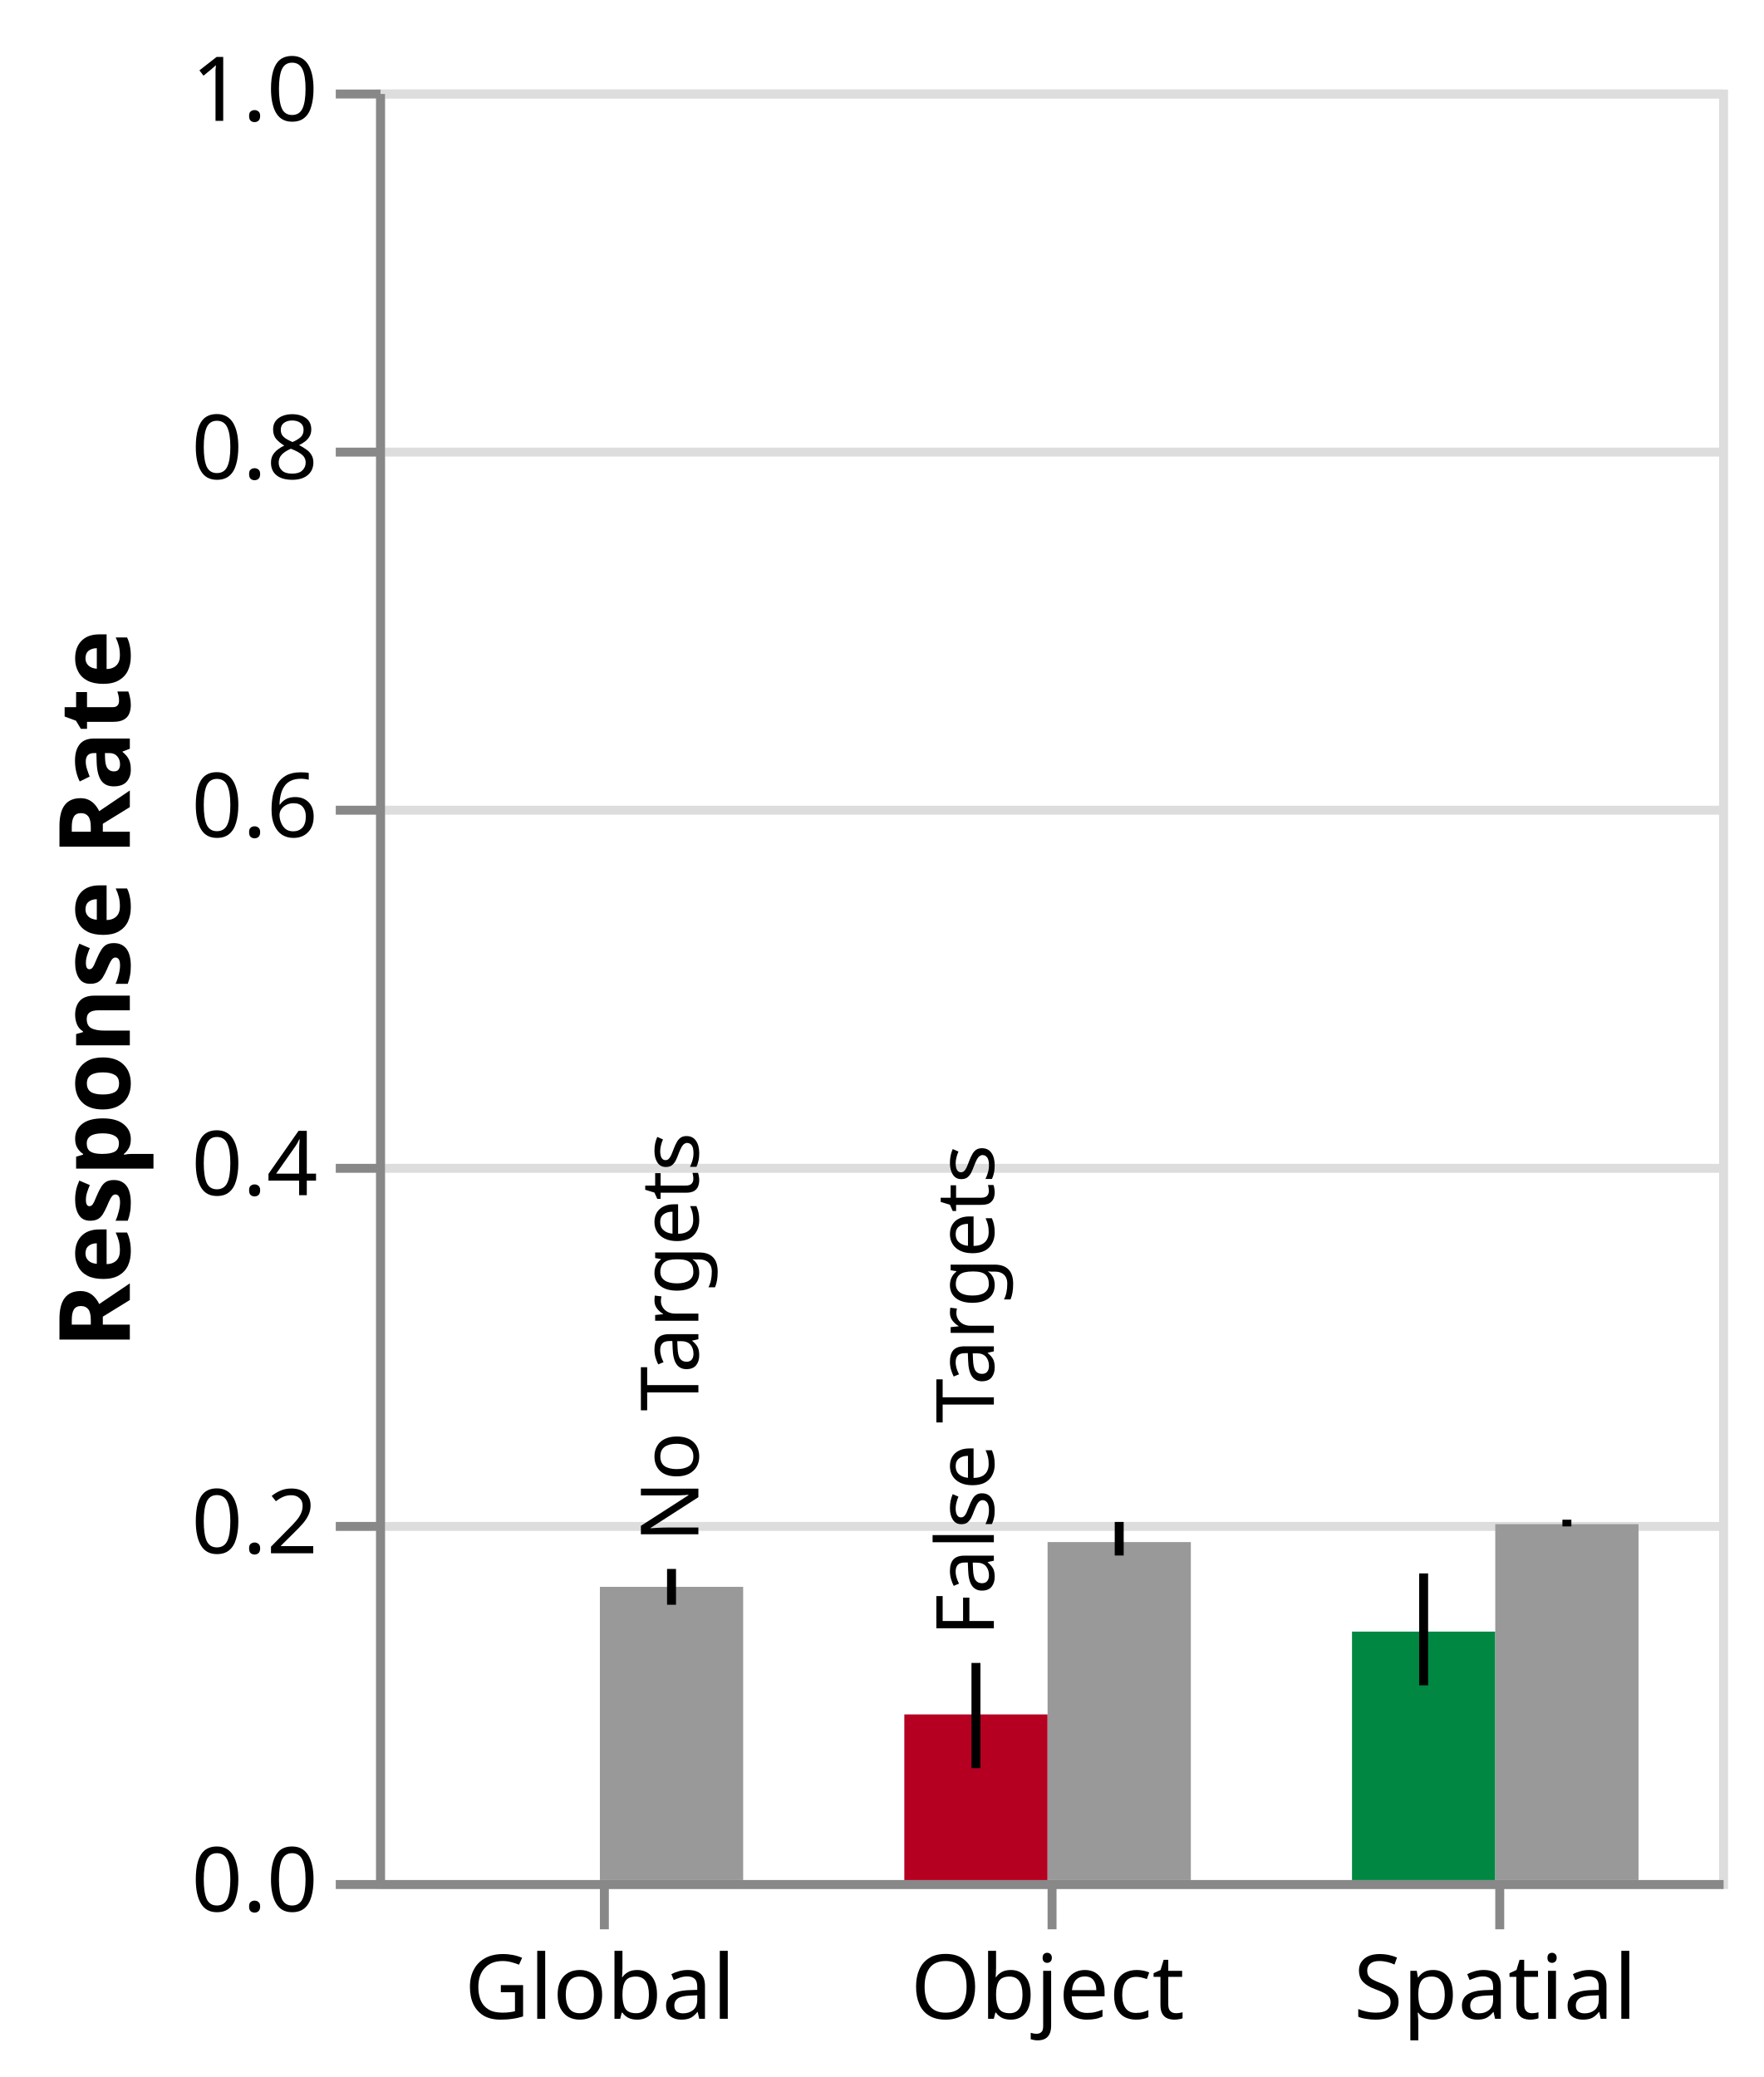
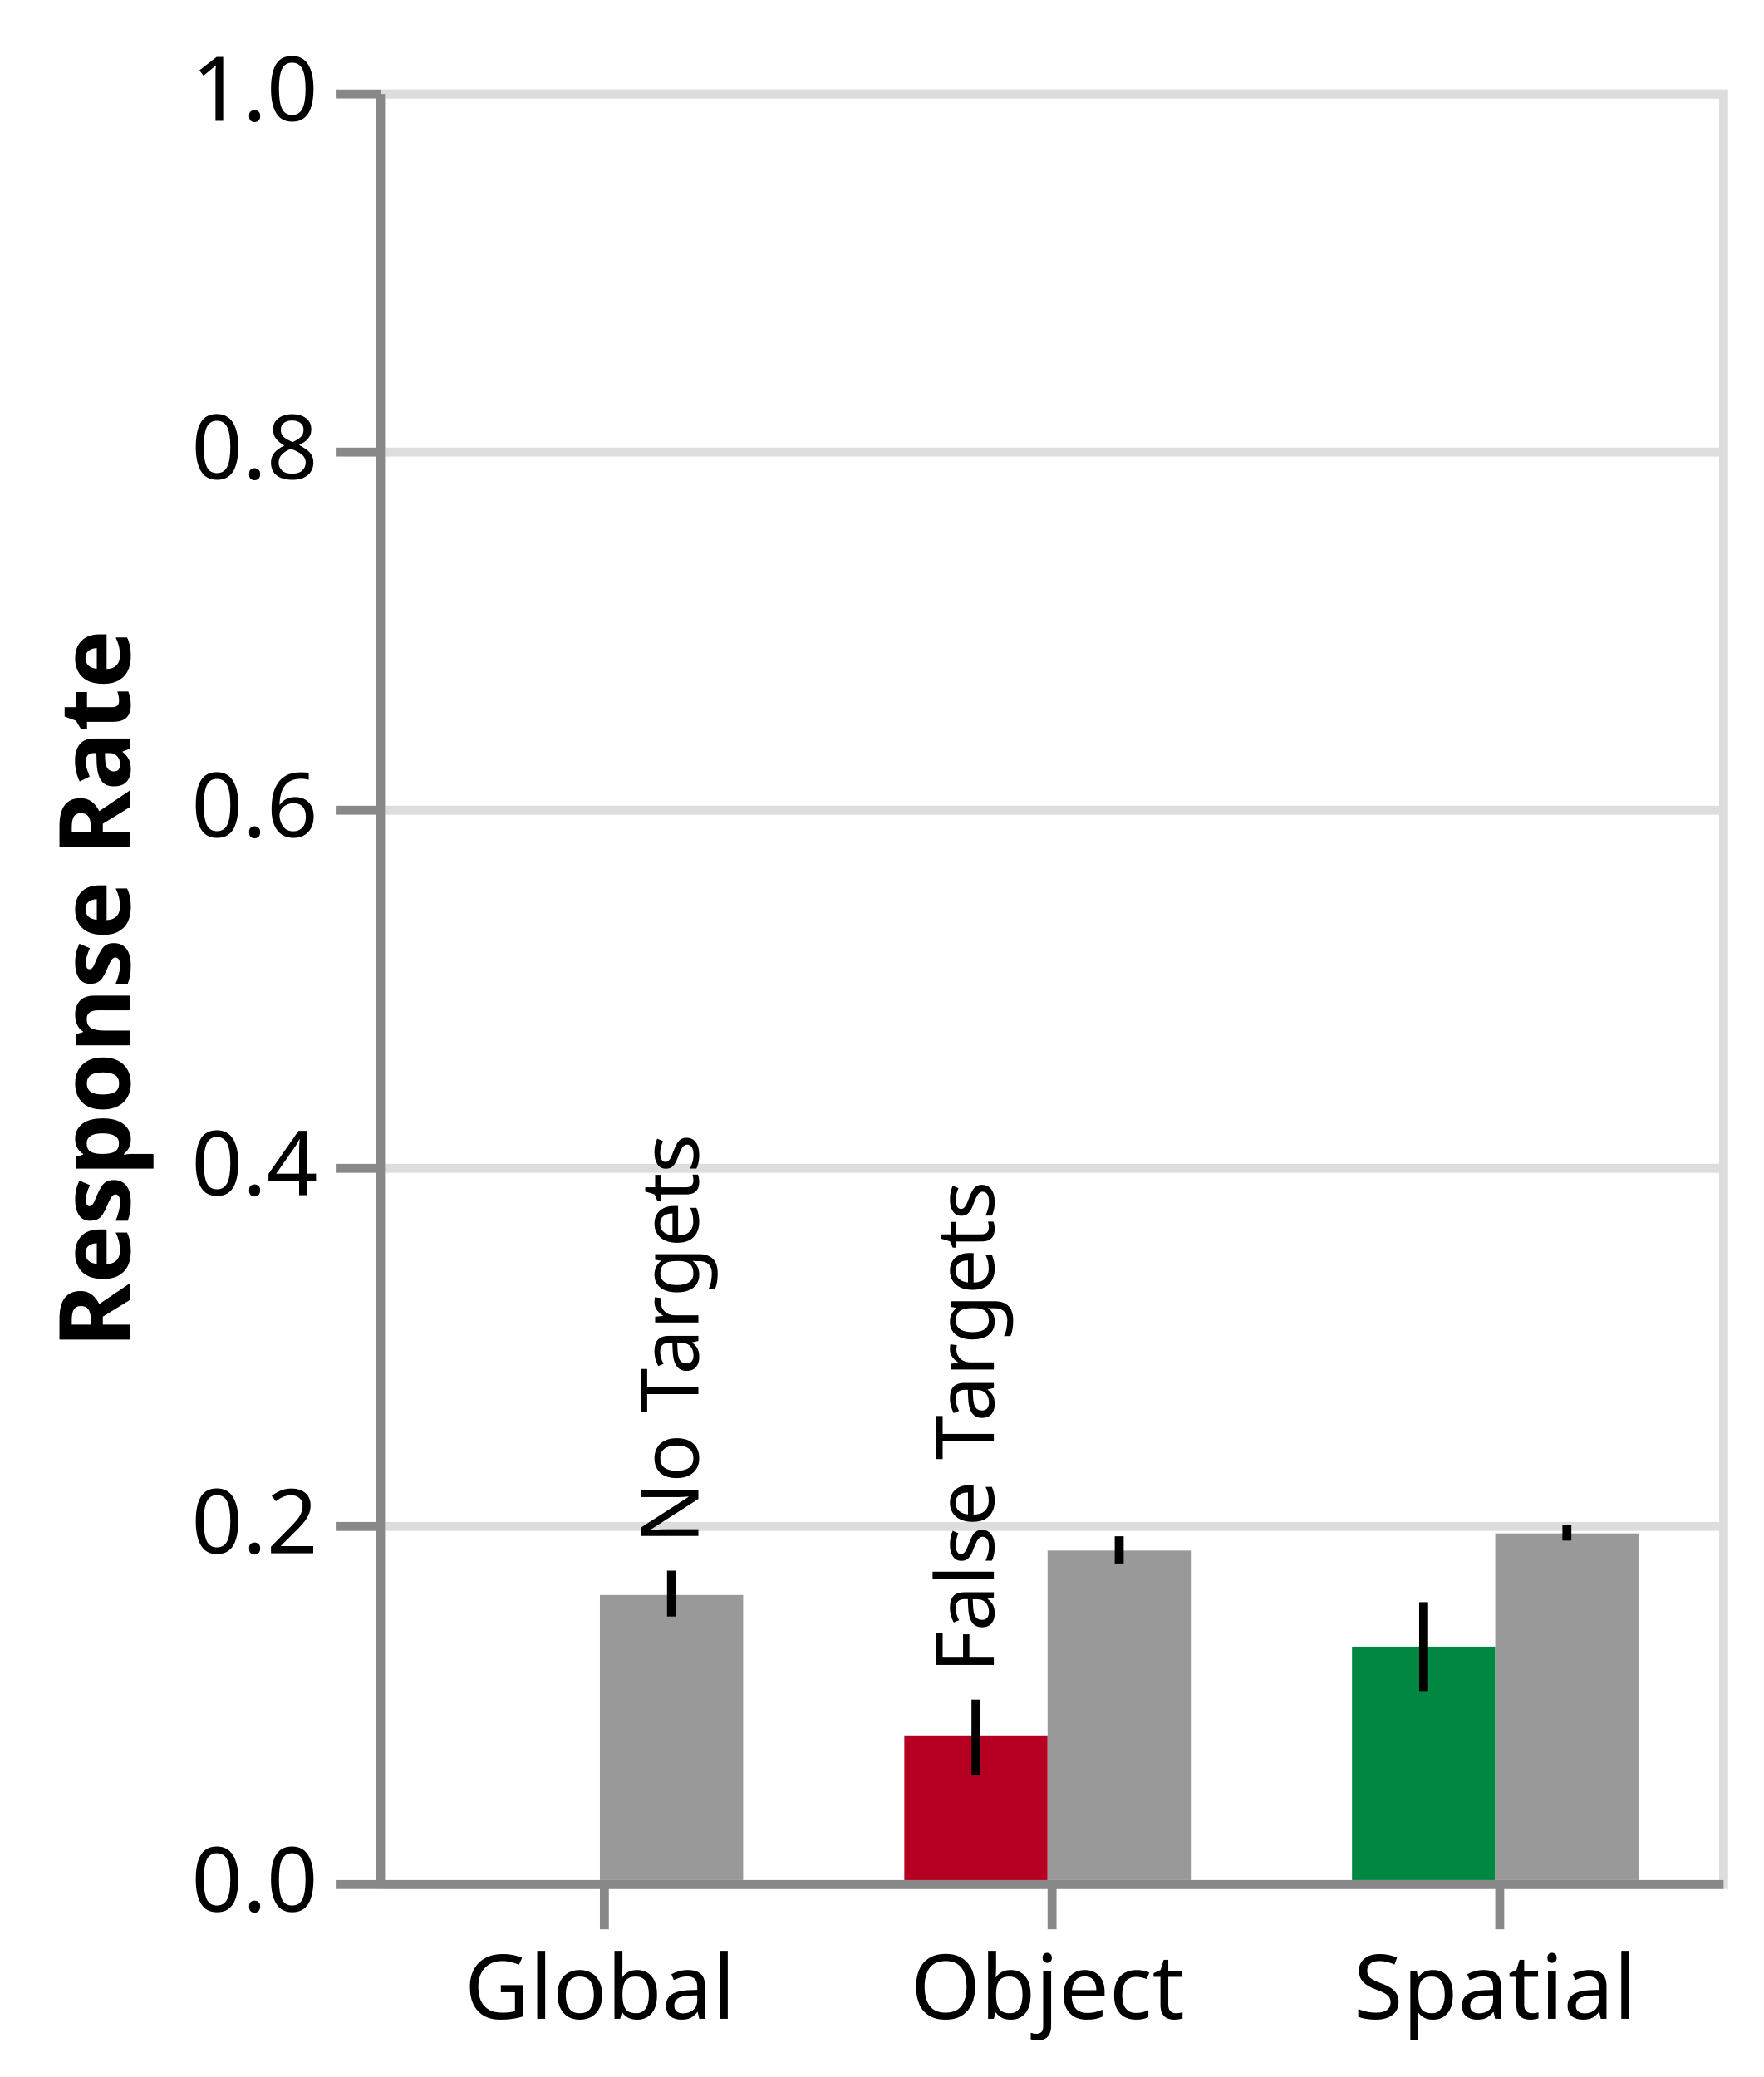
<svg xmlns="http://www.w3.org/2000/svg" class="marks" width="197" height="232" viewBox="0 0 197 232" version="1.1">
  <rect width="197" height="232" fill="white" />
  <g fill="none" stroke-miterlimit="10" transform="translate(42,10)">
    <g class="mark-group role-frame root" role="graphics-object" aria-roledescription="group mark container">
      <g transform="translate(0,0)">
        <path class="background" aria-hidden="true" d="M0.5,0.5h150v200h-150Z" stroke="#ddd" />
        <g>
          <g class="mark-group role-axis" aria-hidden="true">
            <g transform="translate(0.5,0.5)">
              <path class="background" aria-hidden="true" d="M0,0h0v0h0Z" pointer-events="none" />
              <g>
                <g class="mark-rule role-axis-grid" pointer-events="none">
                  <line transform="translate(0,200)" x2="150" y2="0" stroke="#ddd" stroke-width="1" opacity="1" />
                  <line transform="translate(0,160)" x2="150" y2="0" stroke="#ddd" stroke-width="1" opacity="1" />
                  <line transform="translate(0,120)" x2="150" y2="0" stroke="#ddd" stroke-width="1" opacity="1" />
                  <line transform="translate(0,80)" x2="150" y2="0" stroke="#ddd" stroke-width="1" opacity="1" />
                  <line transform="translate(0,40)" x2="150" y2="0" stroke="#ddd" stroke-width="1" opacity="1" />
                  <line transform="translate(0,0)" x2="150" y2="0" stroke="#ddd" stroke-width="1" opacity="1" />
                </g>
              </g>
              <path class="foreground" aria-hidden="true" d="" pointer-events="none" display="none" />
            </g>
          </g>
          <g class="mark-group role-axis" role="graphics-symbol" aria-roledescription="axis" aria-label="X-axis for a discrete scale with 3 values: global, object, spatial">
            <g transform="translate(0.5,200.5)">
              <path class="background" aria-hidden="true" d="M0,0h0v0h0Z" pointer-events="none" />
              <g>
                <g class="mark-rule role-axis-tick" pointer-events="none">
                  <line transform="translate(25,0)" x2="0" y2="5" stroke="#888" stroke-width="1" opacity="1" />
                  <line transform="translate(75,0)" x2="0" y2="5" stroke="#888" stroke-width="1" opacity="1" />
                  <line transform="translate(125,0)" x2="0" y2="5" stroke="#888" stroke-width="1" opacity="1" />
                </g>
                <g class="mark-text role-axis-label" pointer-events="none">
                  <text text-anchor="middle" transform="translate(24.5,15)" font-family="sans-serif" font-size="10px" fill="#000" opacity="1">Global</text>
                  <text text-anchor="middle" transform="translate(74.5,15)" font-family="sans-serif" font-size="10px" fill="#000" opacity="1">Object</text>
                  <text text-anchor="middle" transform="translate(124.5,15)" font-family="sans-serif" font-size="10px" fill="#000" opacity="1">Spatial</text>
                </g>
                <g class="mark-rule role-axis-domain" pointer-events="none">
                  <line transform="translate(0,0)" x2="150" y2="0" stroke="#888" stroke-width="1" opacity="1" />
                </g>
              </g>
              <path class="foreground" aria-hidden="true" d="" pointer-events="none" display="none" />
            </g>
          </g>
          <g class="mark-group role-axis" role="graphics-symbol" aria-roledescription="axis" aria-label="Y-axis titled 'Response Rate' for a linear scale with values from 0.0 to 1.0">
            <g transform="translate(0.5,0.5)">
              <path class="background" aria-hidden="true" d="M0,0h0v0h0Z" pointer-events="none" />
              <g>
                <g class="mark-rule role-axis-tick" pointer-events="none">
                  <line transform="translate(0,200)" x2="-5" y2="0" stroke="#888" stroke-width="1" opacity="1" />
                  <line transform="translate(0,160)" x2="-5" y2="0" stroke="#888" stroke-width="1" opacity="1" />
                  <line transform="translate(0,120)" x2="-5" y2="0" stroke="#888" stroke-width="1" opacity="1" />
                  <line transform="translate(0,80)" x2="-5" y2="0" stroke="#888" stroke-width="1" opacity="1" />
                  <line transform="translate(0,40)" x2="-5" y2="0" stroke="#888" stroke-width="1" opacity="1" />
                  <line transform="translate(0,0)" x2="-5" y2="0" stroke="#888" stroke-width="1" opacity="1" />
                </g>
                <g class="mark-text role-axis-label" pointer-events="none">
                  <text text-anchor="end" transform="translate(-7,203)" font-family="sans-serif" font-size="10px" fill="#000" opacity="1">0.0</text>
                  <text text-anchor="end" transform="translate(-7,163)" font-family="sans-serif" font-size="10px" fill="#000" opacity="1">0.2</text>
                  <text text-anchor="end" transform="translate(-7,123)" font-family="sans-serif" font-size="10px" fill="#000" opacity="1">0.4</text>
                  <text text-anchor="end" transform="translate(-7,83)" font-family="sans-serif" font-size="10px" fill="#000" opacity="1">0.6</text>
                  <text text-anchor="end" transform="translate(-7,43)" font-family="sans-serif" font-size="10px" fill="#000" opacity="1">0.8</text>
                  <text text-anchor="end" transform="translate(-7,3)" font-family="sans-serif" font-size="10px" fill="#000" opacity="1">1.0</text>
                </g>
                <g class="mark-rule role-axis-domain" pointer-events="none">
                  <line transform="translate(0,200)" x2="0" y2="-200" stroke="#888" stroke-width="1" opacity="1" />
                </g>
                <g class="mark-text role-axis-title" pointer-events="none">
                  <text text-anchor="middle" transform="translate(-26,100) rotate(-90) translate(0,-2)" font-family="sans-serif" font-size="11px" font-weight="bold" fill="#000" opacity="1">Response Rate</text>
                </g>
              </g>
              <path class="foreground" aria-hidden="true" d="" pointer-events="none" display="none" />
            </g>
          </g>
          <g class="mark-rect role-mark layer_0_marks" role="graphics-object" aria-roledescription="rect mark container">
            <path aria-label=": global; Response Rate: 0; condition: global" role="graphics-symbol" aria-roledescription="bar" d="M9,200h16v0h-16Z" fill="#4C4C4C" />
-             <path aria-label=": object; Response Rate: 0.0925; condition: object" role="graphics-symbol" aria-roledescription="bar" d="M59,181.5h16v18.5h-16Z" fill="#B50021" />
-             <path aria-label=": spatial; Response Rate: 0.13875; condition: spatial" role="graphics-symbol" aria-roledescription="bar" d="M109,172.25h16v27.75h-16Z" fill="#008842" />
+             <path aria-label=": object; Response Rate: 0.0808; condition: object" role="graphics-symbol" aria-roledescription="bar" d="M59,183.84h16v16.16h-16Z" fill="#B50021" />
+             <path aria-label=": spatial; Response Rate: 0.1304; condition: spatial" role="graphics-symbol" aria-roledescription="bar" d="M109,173.92h16v26.08h-16Z" fill="#008842" />
          </g>
          <g class="mark-rect role-mark layer_1_marks" role="graphics-object" aria-roledescription="rect mark container">
-             <path aria-label=": global; Mean of prop: 0.16375" role="graphics-symbol" aria-roledescription="bar" d="M25,167.25h16v32.75h-16Z" fill="#999999" />
-             <path aria-label=": object; Mean of prop: 0.18875" role="graphics-symbol" aria-roledescription="bar" d="M75,162.25h16v37.75h-16Z" fill="#999999" />
-             <path aria-label=": spatial; Mean of prop: 0.19875" role="graphics-symbol" aria-roledescription="bar" d="M125,160.25h16v39.75h-16Z" fill="#999999" />
+             <path aria-label=": global; Mean of prop: 0.1592" role="graphics-symbol" aria-roledescription="bar" d="M25,168.16h16v31.84h-16Z" fill="#999999" />
+             <path aria-label=": object; Mean of prop: 0.184" role="graphics-symbol" aria-roledescription="bar" d="M75,163.2h16v36.8h-16Z" fill="#999999" />
+             <path aria-label=": spatial; Mean of prop: 0.1936" role="graphics-symbol" aria-roledescription="bar" d="M125,161.28h16v38.72h-16Z" fill="#999999" />
          </g>
          <g class="mark-rule role-mark layer_2_marks" role="graphics-object" aria-roledescription="rule mark container">
            <line aria-label=": 0; upper: 0" role="graphics-symbol" aria-roledescription="rule mark" transform="translate(17,200)" x2="0" y2="0" stroke="black" />
-             <line aria-label=": 0.0625; upper: 0.12125" role="graphics-symbol" aria-roledescription="rule mark" transform="translate(67,187.5)" x2="0" y2="-11.75" stroke="black" />
-             <line aria-label=": 0.10875; upper: 0.17125" role="graphics-symbol" aria-roledescription="rule mark" transform="translate(117,178.25)" x2="0" y2="-12.5" stroke="black" />
+             <line aria-label=": 0.0584; upper: 0.1008" role="graphics-symbol" aria-roledescription="rule mark" transform="translate(67,188.32)" x2="0" y2="-8.48" stroke="black" />
+             <line aria-label=": 0.1056; upper: 0.1552" role="graphics-symbol" aria-roledescription="rule mark" transform="translate(117,178.88)" x2="0" y2="-9.92" stroke="black" />
          </g>
          <g class="mark-rule role-mark layer_3_marks" role="graphics-object" aria-roledescription="rule mark container">
-             <line aria-label=": 0.15375; upper: 0.17375" role="graphics-symbol" aria-roledescription="rule mark" transform="translate(33,169.25)" x2="0" y2="-4" stroke="black" />
-             <line aria-label=": 0.18125; upper: 0.2" role="graphics-symbol" aria-roledescription="rule mark" transform="translate(83,163.75)" x2="0" y2="-3.75" stroke="black" />
-             <line aria-label=": 0.1975; upper: 0.20125" role="graphics-symbol" aria-roledescription="rule mark" transform="translate(133,160.5)" x2="0" y2="-0.75" stroke="black" />
+             <line aria-label=": 0.1472; upper: 0.1728" role="graphics-symbol" aria-roledescription="rule mark" transform="translate(33,170.56)" x2="0" y2="-5.12" stroke="black" />
+             <line aria-label=": 0.1768; upper: 0.192" role="graphics-symbol" aria-roledescription="rule mark" transform="translate(83,164.64)" x2="0" y2="-3.04" stroke="black" />
+             <line aria-label=": 0.1896; upper: 0.1984" role="graphics-symbol" aria-roledescription="rule mark" transform="translate(133,162.08)" x2="0" y2="-1.76" stroke="black" />
          </g>
          <g class="mark-text role-mark layer_4_marks" role="graphics-object" aria-roledescription="text mark container">
-             <text aria-label=": object; Mean of upper: 0.12125" role="graphics-symbol" aria-roledescription="text mark" text-anchor="start" transform="translate(75,175.75) rotate(-90) translate(3,-6)" font-family="sans-serif" font-size="9px" fill="black">False Targets</text>
+             <text aria-label=": object; Mean of upper: 0.1008" role="graphics-symbol" aria-roledescription="text mark" text-anchor="start" transform="translate(75,179.84) rotate(-90) translate(3,-6)" font-family="sans-serif" font-size="9px" fill="black">False Targets</text>
          </g>
          <g class="mark-text role-mark layer_5_marks" role="graphics-object" aria-roledescription="text mark container">
-             <text aria-label=": global; Mean of upper: 0.17375" role="graphics-symbol" aria-roledescription="text mark" text-anchor="start" transform="translate(25,165.25) rotate(-90) translate(3,11)" font-family="sans-serif" font-size="9px" fill="black">No Targets</text>
+             <text aria-label=": global; Mean of upper: 0.1728" role="graphics-symbol" aria-roledescription="text mark" text-anchor="start" transform="translate(25,165.44) rotate(-90) translate(3,11)" font-family="sans-serif" font-size="9px" fill="black">No Targets</text>
          </g>
        </g>
        <path class="foreground" aria-hidden="true" d="" display="none" />
      </g>
    </g>
  </g>
</svg>
